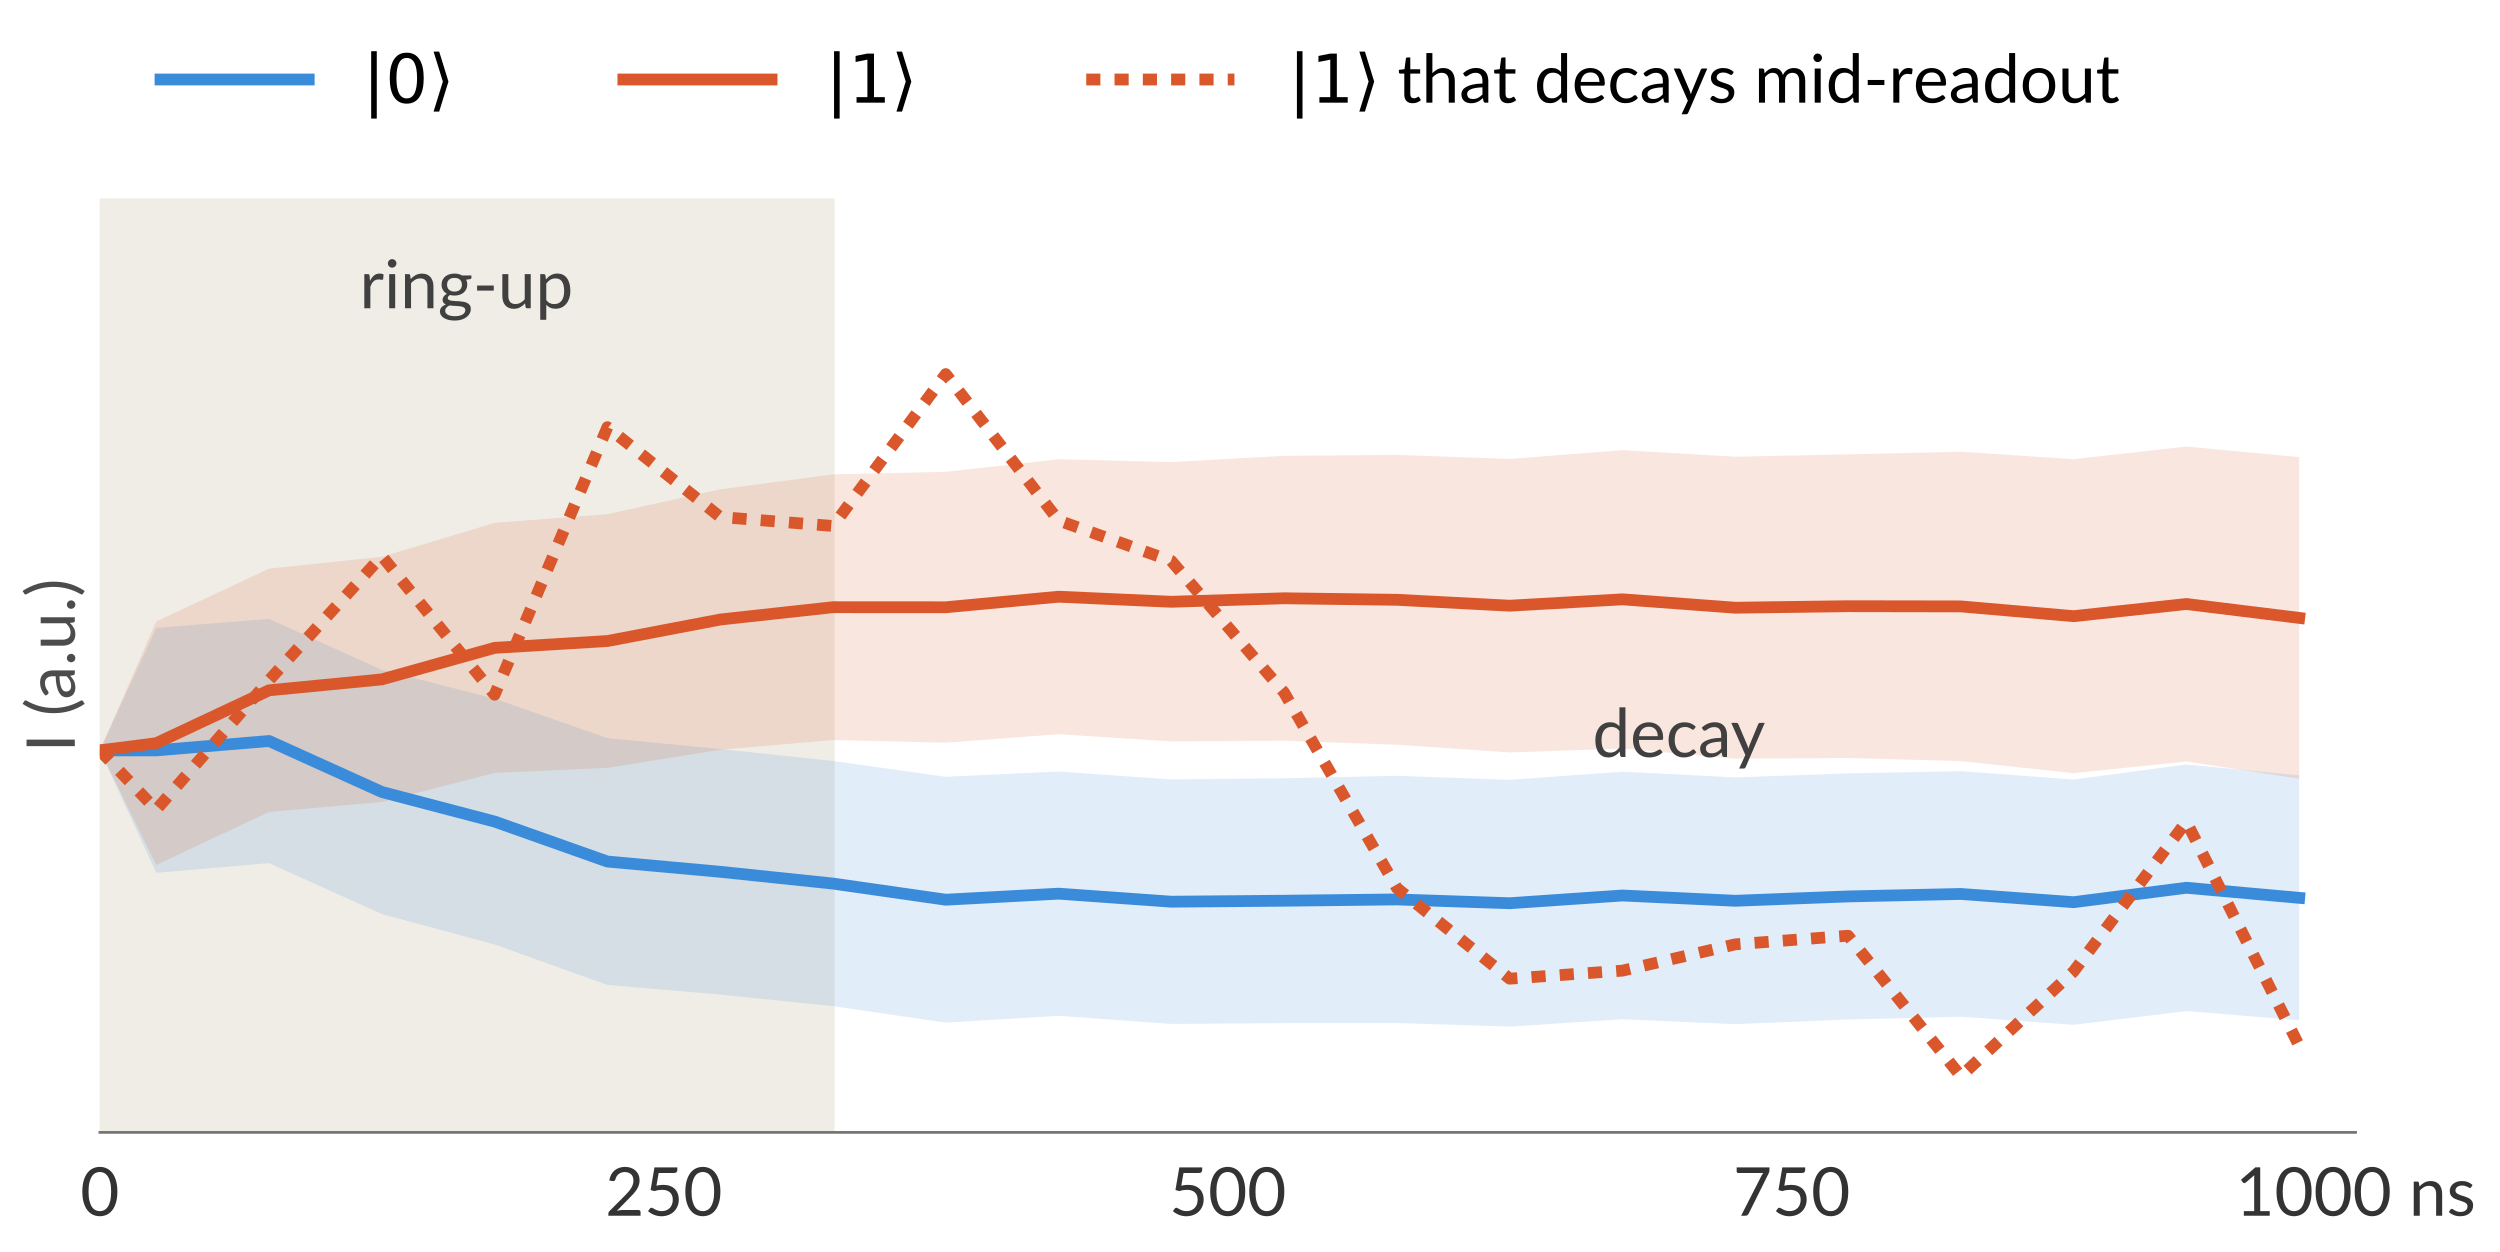
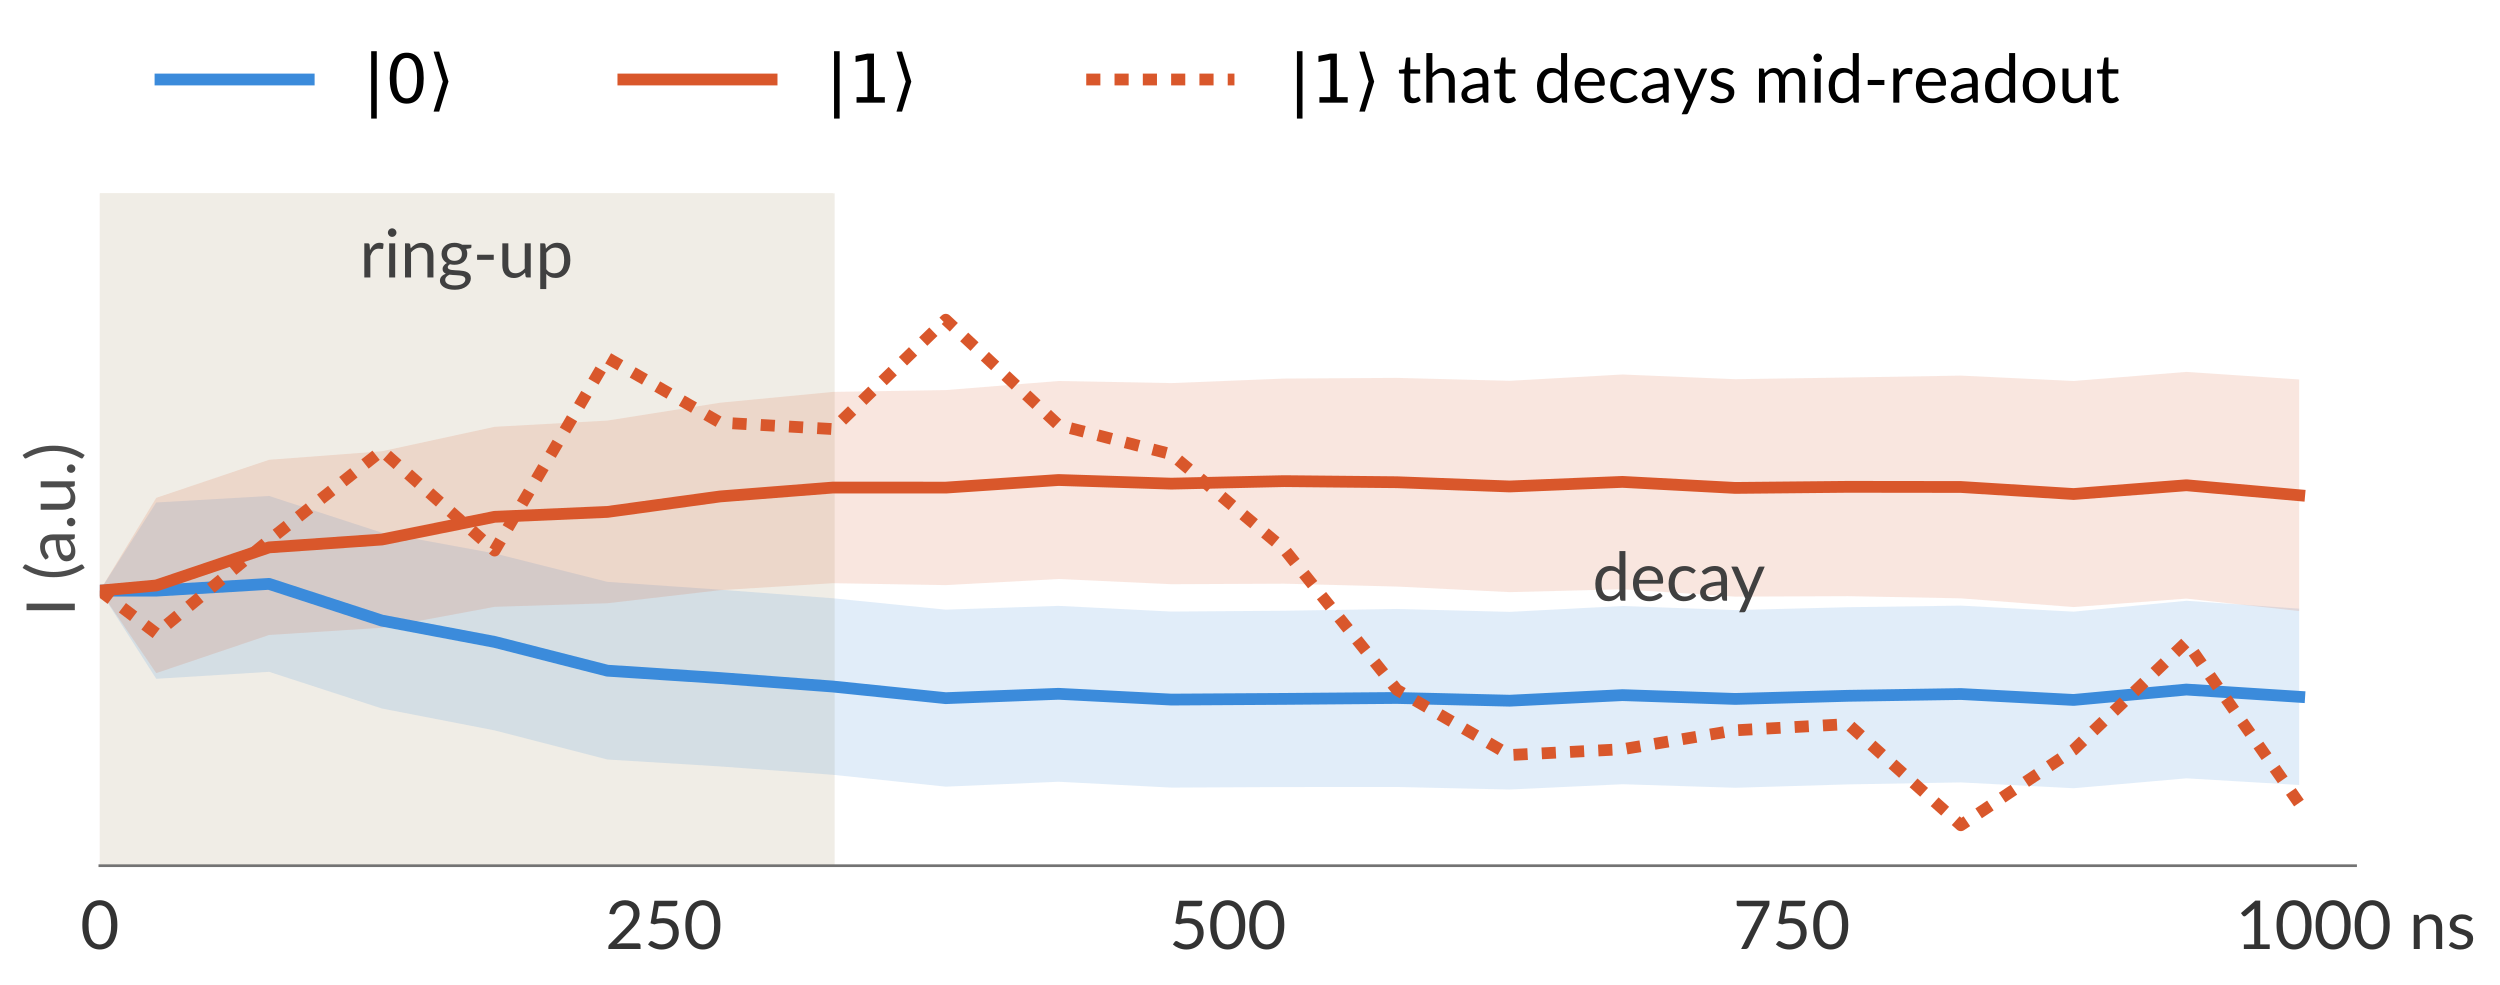
- <svg xmlns="http://www.w3.org/2000/svg" xmlns:xlink="http://www.w3.org/1999/xlink" width="742.109pt" height="371.507pt" viewBox="0 0 742.109 371.507" version="1.1">
+ <svg xmlns="http://www.w3.org/2000/svg" xmlns:xlink="http://www.w3.org/1999/xlink" width="742.109pt" height="292.338pt" viewBox="0 0 742.109 292.338" version="1.1">
  <defs>
    <style type="text/css">*{stroke-linejoin: round; stroke-linecap: butt}</style>
  </defs>
  <g id="figure_1">
    <g id="patch_1">
-       <path d="M 0 371.507  L 742.109 371.507  L 742.109 0  L 0 0  L 0 371.507  z " style="fill: none" />
+       <path d="M 0 292.338  L 742.109 292.338  L 742.109 0  L 0 0  L 0 292.338  z " style="fill: none" />
    </g>
    <g id="axes_1">
      <g id="patch_2">
-         <path d="M 29.641 336.144  L 699.241 336.144  L 699.241 58.944  L 29.641 58.944  L 29.641 336.144  z " style="fill: none" />
+         <path d="M 29.641 256.976  L 699.241 256.976  L 699.241 57.392  L 29.641 57.392  L 29.641 256.976  z " style="fill: none" />
      </g>
      <g id="patch_3">
-         <path d="M 29.641 336.144  L 247.261 336.144  L 247.261 58.944  L 29.641 58.944  z " clip-path="url(#p1007f69e89)" style="fill: #f0ede6; stroke: #f0ede6; stroke-linejoin: miter" />
+         <path d="M 29.641 256.976  L 247.261 256.976  L 247.261 57.392  L 29.641 57.392  z " clip-path="url(#p4e187a0418)" style="fill: #f0ede6; stroke: #f0ede6; stroke-linejoin: miter" />
      </g>
      <g id="FillBetweenPolyCollection_1">
        <defs>
-           <path id="m67abe4edab" d="M 29.641 -148.763  L 29.641 -148.763  L 46.381 -112.413  L 79.861 -115.297  L 113.341 -100.17  L 146.821 -91.144  L 180.301 -79.141  L 213.781 -76.281  L 247.261 -72.834  L 280.741 -67.944  L 314.221 -69.972  L 347.701 -67.555  L 381.181 -67.786  L 414.661 -67.818  L 448.141 -66.766  L 481.621 -68.948  L 515.101 -67.488  L 548.581 -68.88  L 582.061 -69.7  L 615.541 -67.295  L 649.021 -71.384  L 682.501 -68.639  L 682.501 -141.339  L 682.501 -141.339  L 649.021 -144.581  L 615.541 -140.102  L 582.061 -142.584  L 548.581 -141.93  L 515.101 -140.745  L 481.621 -142.426  L 448.141 -140.01  L 414.661 -141.212  L 381.181 -140.476  L 347.701 -140.137  L 314.221 -142.486  L 280.741 -140.919  L 247.261 -145.612  L 213.781 -149.155  L 180.301 -152.382  L 146.821 -164.108  L 113.341 -172.656  L 79.861 -187.801  L 46.381 -185.112  L 29.641 -148.763  z " />
+           <path id="m622018b6ad" d="M 29.641 -117.011  L 29.641 -117.011  L 46.381 -90.839  L 79.861 -92.915  L 113.341 -82.024  L 146.821 -75.525  L 180.301 -66.883  L 213.781 -64.824  L 247.261 -62.342  L 280.741 -58.821  L 314.221 -60.281  L 347.701 -58.541  L 381.181 -58.708  L 414.661 -58.73  L 448.141 -57.973  L 481.621 -59.544  L 515.101 -58.493  L 548.581 -59.495  L 582.061 -60.085  L 615.541 -58.354  L 649.021 -61.298  L 682.501 -59.322  L 682.501 -111.665  L 682.501 -111.665  L 649.021 -114  L 615.541 -110.775  L 582.061 -112.562  L 548.581 -112.091  L 515.101 -111.238  L 481.621 -112.448  L 448.141 -110.709  L 414.661 -111.574  L 381.181 -111.045  L 347.701 -110.8  L 314.221 -112.491  L 280.741 -111.363  L 247.261 -114.742  L 213.781 -117.293  L 180.301 -119.616  L 146.821 -128.059  L 113.341 -134.214  L 79.861 -145.119  L 46.381 -143.182  L 29.641 -117.011  z " />
        </defs>
-         <g clip-path="url(#p1007f69e89)">
-           <use xlink:href="#m67abe4edab" x="0" y="371.507" style="fill: #3b8bdb; fill-opacity: 0.15" />
+         <g clip-path="url(#p4e187a0418)">
+           <use xlink:href="#m622018b6ad" x="0" y="292.338" style="fill: #3b8bdb; fill-opacity: 0.15" />
        </g>
      </g>
      <g id="FillBetweenPolyCollection_2">
        <defs>
-           <path id="mde467e0954" d="M 29.641 -148.763  L 29.641 -148.763  L 46.381 -114.759  L 79.861 -130.485  L 113.341 -133.456  L 146.821 -142.086  L 180.301 -143.565  L 213.781 -148.959  L 247.261 -151.831  L 280.741 -151.037  L 314.221 -153.56  L 347.701 -151.413  L 381.181 -151.63  L 414.661 -150.441  L 448.141 -148.149  L 481.621 -149.321  L 515.101 -146.287  L 548.581 -146.487  L 582.061 -145.584  L 615.541 -141.991  L 649.021 -145.479  L 682.501 -140.341  L 682.501 -235.826  L 682.501 -235.826  L 649.021 -238.947  L 615.541 -235.2  L 582.061 -237.419  L 548.581 -236.636  L 515.101 -235.935  L 481.621 -237.876  L 448.141 -235.271  L 414.661 -236.48  L 381.181 -236.194  L 347.701 -234.332  L 314.221 -235.191  L 280.741 -231.449  L 247.261 -230.699  L 213.781 -226.244  L 180.301 -218.877  L 146.821 -216.307  L 113.341 -206.221  L 79.861 -202.708  L 46.381 -187.023  L 29.641 -148.763  z " />
+           <path id="m5335b02169" d="M 29.641 -117.011  L 29.641 -117.011  L 46.381 -92.528  L 79.861 -103.851  L 113.341 -105.99  L 146.821 -112.204  L 180.301 -113.268  L 213.781 -117.152  L 247.261 -119.22  L 280.741 -118.648  L 314.221 -120.465  L 347.701 -118.919  L 381.181 -119.075  L 414.661 -118.219  L 448.141 -116.568  L 481.621 -117.412  L 515.101 -115.228  L 548.581 -115.372  L 582.061 -114.722  L 615.541 -112.135  L 649.021 -114.647  L 682.501 -110.947  L 682.501 -179.696  L 682.501 -179.696  L 649.021 -181.943  L 615.541 -179.245  L 582.061 -180.843  L 548.581 -180.279  L 515.101 -179.775  L 481.621 -181.172  L 448.141 -179.296  L 414.661 -180.167  L 381.181 -179.961  L 347.701 -178.62  L 314.221 -179.239  L 280.741 -176.545  L 247.261 -176.005  L 213.781 -172.797  L 180.301 -167.493  L 146.821 -165.643  L 113.341 -158.38  L 79.861 -155.851  L 46.381 -144.558  L 29.641 -117.011  z " />
        </defs>
-         <g clip-path="url(#p1007f69e89)">
-           <use xlink:href="#mde467e0954" x="0" y="371.507" style="fill: #d9572b; fill-opacity: 0.15" />
+         <g clip-path="url(#p4e187a0418)">
+           <use xlink:href="#m5335b02169" x="0" y="292.338" style="fill: #d9572b; fill-opacity: 0.15" />
        </g>
      </g>
      <g id="matplotlib.axis_1">
        <g id="xtick_1">
          <g id="line2d_1" />
          <g id="text_1">
-             <g style="fill: #333333" transform="translate(23.84062 360.8752) scale(0.2 -0.2)">
+             <g style="fill: #333333" transform="translate(23.84062 281.7069) scale(0.2 -0.2)">
              <defs>
                <path id="Lato-Regular-30" d="M 3520 2291  Q 3520 1690 3390 1250  Q 3261 810 3037 522  Q 2813 234 2507 93  Q 2202 -48 1853 -48  Q 1501 -48 1198 93  Q 896 234 672 522  Q 448 810 320 1250  Q 192 1690 192 2291  Q 192 2893 320 3334  Q 448 3776 672 4065  Q 896 4355 1198 4496  Q 1501 4637 1853 4637  Q 2202 4637 2507 4496  Q 2813 4355 3037 4065  Q 3261 3776 3390 3334  Q 3520 2893 3520 2291  z M 2928 2291  Q 2928 2816 2840 3173  Q 2752 3530 2603 3747  Q 2454 3965 2259 4059  Q 2064 4154 1853 4154  Q 1642 4154 1446 4059  Q 1251 3965 1104 3747  Q 957 3530 869 3173  Q 781 2816 781 2291  Q 781 1766 869 1411  Q 957 1056 1104 838  Q 1251 621 1446 526  Q 1642 432 1853 432  Q 2064 432 2259 526  Q 2454 621 2603 838  Q 2752 1056 2840 1411  Q 2928 1766 2928 2291  z " transform="scale(0.015625)" />
              </defs>
              <use xlink:href="#Lato-Regular-30" />
            </g>
          </g>
        </g>
        <g id="xtick_2">
          <g id="line2d_2" />
          <g id="text_2">
-             <g style="fill: #333333" transform="translate(179.6406 360.8752) scale(0.2 -0.2)">
+             <g style="fill: #333333" transform="translate(179.6406 281.7069) scale(0.2 -0.2)">
              <defs>
                <path id="Lato-Regular-32" d="M 1891 4637  Q 2182 4637 2435 4550  Q 2688 4464 2873 4299  Q 3059 4134 3164 3897  Q 3270 3661 3270 3360  Q 3270 3104 3193 2885  Q 3117 2666 2985 2467  Q 2854 2269 2683 2080  Q 2512 1891 2320 1699  L 1110 464  Q 1238 499 1369 520  Q 1501 541 1622 541  L 3158 541  Q 3251 541 3305 486  Q 3360 432 3360 346  L 3360 0  L 301 0  L 301 195  Q 301 256 326 320  Q 352 384 406 438  L 1875 1914  Q 2058 2099 2208 2270  Q 2358 2442 2464 2614  Q 2570 2787 2627 2964  Q 2685 3142 2685 3344  Q 2685 3546 2621 3698  Q 2557 3850 2446 3949  Q 2336 4048 2185 4097  Q 2035 4147 1862 4147  Q 1686 4147 1539 4096  Q 1392 4045 1278 3953  Q 1165 3862 1088 3737  Q 1011 3613 979 3462  Q 941 3350 875 3313  Q 810 3277 691 3293  L 394 3344  Q 438 3658 568 3899  Q 698 4141 894 4304  Q 1091 4467 1344 4552  Q 1597 4637 1891 4637  z " transform="scale(0.015625)" />
                <path id="Lato-Regular-35" d="M 3142 4336  Q 3142 4214 3067 4136  Q 2992 4058 2810 4058  L 1370 4058  L 1158 2854  Q 1341 2896 1502 2913  Q 1664 2931 1818 2931  Q 2176 2931 2451 2825  Q 2726 2720 2910 2534  Q 3094 2349 3188 2096  Q 3283 1843 3283 1546  Q 3283 1181 3156 886  Q 3030 592 2808 382  Q 2586 173 2285 61  Q 1984 -51 1635 -51  Q 1434 -51 1248 -11  Q 1062 29 900 96  Q 739 163 601 249  Q 464 336 358 432  L 534 675  Q 592 758 685 758  Q 749 758 829 708  Q 909 659 1024 598  Q 1139 538 1294 488  Q 1450 438 1664 438  Q 1904 438 2096 515  Q 2288 592 2425 734  Q 2563 877 2636 1075  Q 2710 1274 2710 1520  Q 2710 1734 2648 1907  Q 2586 2080 2459 2201  Q 2333 2323 2144 2390  Q 1955 2458 1702 2458  Q 1530 2458 1342 2429  Q 1155 2400 960 2336  L 602 2442  L 970 4586  L 3142 4586  L 3142 4336  z " transform="scale(0.015625)" />
              </defs>
              <use xlink:href="#Lato-Regular-32" />
              <use xlink:href="#Lato-Regular-35" transform="translate(58 0)" />
              <use xlink:href="#Lato-Regular-30" transform="translate(116 0)" />
            </g>
          </g>
        </g>
        <g id="xtick_3">
          <g id="line2d_3" />
          <g id="text_3">
-             <g style="fill: #333333" transform="translate(347.0406 360.8752) scale(0.2 -0.2)">
+             <g style="fill: #333333" transform="translate(347.0406 281.7069) scale(0.2 -0.2)">
              <use xlink:href="#Lato-Regular-35" />
              <use xlink:href="#Lato-Regular-30" transform="translate(58 0)" />
              <use xlink:href="#Lato-Regular-30" transform="translate(116 0)" />
            </g>
          </g>
        </g>
        <g id="xtick_4">
          <g id="line2d_4" />
          <g id="text_4">
-             <g style="fill: #333333" transform="translate(514.4406 360.8752) scale(0.2 -0.2)">
+             <g style="fill: #333333" transform="translate(514.4406 281.7069) scale(0.2 -0.2)">
              <defs>
                <path id="Lato-Regular-37" d="M 3459 4586  L 3459 4330  Q 3459 4221 3435 4150  Q 3411 4080 3389 4032  L 1488 202  Q 1446 118 1372 59  Q 1299 0 1178 0  L 768 0  L 2694 3782  Q 2736 3862 2779 3929  Q 2822 3997 2877 4058  L 483 4058  Q 429 4058 387 4101  Q 346 4144 346 4198  L 346 4586  L 3459 4586  z " transform="scale(0.015625)" />
              </defs>
              <use xlink:href="#Lato-Regular-37" />
              <use xlink:href="#Lato-Regular-35" transform="translate(58 0)" />
              <use xlink:href="#Lato-Regular-30" transform="translate(116 0)" />
            </g>
          </g>
        </g>
        <g id="xtick_5">
          <g id="line2d_5" />
          <g id="text_5">
-             <g style="fill: #333333" transform="translate(663.5719 360.8752) scale(0.2 -0.2)">
+             <g style="fill: #333333" transform="translate(663.5719 281.7069) scale(0.2 -0.2)">
              <defs>
                <path id="Lato-Regular-31" d="M 800 435  L 1782 435  L 1782 3562  Q 1782 3696 1792 3846  L 976 3146  Q 934 3110 892 3102  Q 851 3094 816 3100  Q 781 3107 750 3126  Q 720 3146 704 3168  L 525 3414  L 1891 4595  L 2355 4595  L 2355 435  L 3258 435  L 3258 0  L 800 0  L 800 435  z " transform="scale(0.015625)" />
                <path id="Lato-Regular-20" transform="scale(0.015625)" />
                <path id="Lato-Regular-6e" d="M 451 0  L 451 3242  L 794 3242  Q 915 3242 944 3123  L 989 2771  Q 1200 3005 1462 3149  Q 1725 3293 2067 3293  Q 2333 3293 2536 3205  Q 2739 3117 2875 2955  Q 3011 2794 3081 2566  Q 3152 2339 3152 2064  L 3152 0  L 2579 0  L 2579 2064  Q 2579 2432 2411 2635  Q 2243 2838 1901 2838  Q 1645 2838 1425 2716  Q 1206 2595 1024 2387  L 1024 0  L 451 0  z " transform="scale(0.015625)" />
                <path id="Lato-Regular-73" d="M 2339 2707  Q 2301 2637 2221 2637  Q 2173 2637 2112 2672  Q 2051 2707 1963 2750  Q 1875 2794 1753 2830  Q 1632 2867 1466 2867  Q 1322 2867 1206 2830  Q 1091 2794 1009 2730  Q 928 2666 885 2581  Q 842 2496 842 2397  Q 842 2272 914 2189  Q 986 2106 1104 2045  Q 1222 1984 1372 1937  Q 1523 1891 1681 1838  Q 1840 1786 1990 1722  Q 2141 1658 2259 1562  Q 2378 1466 2450 1326  Q 2522 1187 2522 992  Q 2522 768 2442 577  Q 2362 387 2205 248  Q 2048 109 1821 29  Q 1594 -51 1296 -51  Q 957 -51 681 59  Q 406 170 214 342  L 349 560  Q 374 602 409 624  Q 445 646 499 646  Q 557 646 621 601  Q 685 557 776 502  Q 867 448 998 403  Q 1130 358 1325 358  Q 1491 358 1616 401  Q 1741 445 1824 518  Q 1907 592 1947 688  Q 1987 784 1987 893  Q 1987 1027 1915 1115  Q 1843 1203 1724 1265  Q 1606 1328 1454 1374  Q 1302 1421 1144 1472  Q 986 1523 834 1588  Q 682 1654 563 1753  Q 445 1853 373 1998  Q 301 2144 301 2352  Q 301 2538 377 2709  Q 454 2880 601 3009  Q 749 3139 963 3216  Q 1178 3293 1453 3293  Q 1773 3293 2027 3192  Q 2282 3091 2467 2915  L 2339 2707  z " transform="scale(0.015625)" />
              </defs>
              <use xlink:href="#Lato-Regular-31" />
              <use xlink:href="#Lato-Regular-30" transform="translate(58 0)" />
              <use xlink:href="#Lato-Regular-30" transform="translate(116 0)" />
              <use xlink:href="#Lato-Regular-30" transform="translate(174 0)" />
              <use xlink:href="#Lato-Regular-20" transform="translate(232 0)" />
              <use xlink:href="#Lato-Regular-6e" transform="translate(257.6 0)" />
              <use xlink:href="#Lato-Regular-73" transform="translate(313.4 0)" />
            </g>
          </g>
        </g>
      </g>
      <g id="matplotlib.axis_2">
        <g id="text_6">
-           <g style="fill: #4c4c4c" transform="translate(22.20938 223.3206) rotate(-90) scale(0.2 -0.2)">
+           <g style="fill: #4c4c4c" transform="translate(22.20938 182.9602) rotate(-90) scale(0.2 -0.2)">
            <defs>
              <path id="Lato-Regular-49" d="M 1206 0  L 586 0  L 586 4586  L 1206 4586  L 1206 0  z " transform="scale(0.015625)" />
              <path id="Lato-Regular-28" d="M 784 2013  Q 784 1328 958 681  Q 1133 35 1469 -547  Q 1520 -646 1494 -699  Q 1469 -752 1421 -784  L 1168 -938  Q 928 -570 760 -208  Q 592 154 488 518  Q 384 883 336 1252  Q 288 1622 288 2013  Q 288 2400 336 2771  Q 384 3142 488 3505  Q 592 3869 760 4230  Q 928 4592 1168 4963  L 1421 4806  Q 1469 4774 1494 4721  Q 1520 4669 1469 4573  Q 1133 3990 958 3344  Q 784 2698 784 2013  z " transform="scale(0.015625)" />
              <path id="Lato-Regular-61" d="M 2512 0  Q 2429 0 2384 27  Q 2339 54 2314 134  L 2250 438  Q 2122 323 1998 232  Q 1875 141 1742 78  Q 1610 16 1458 -17  Q 1306 -51 1120 -51  Q 931 -51 764 1  Q 598 54 475 160  Q 352 266 280 427  Q 208 589 208 810  Q 208 1002 313 1179  Q 419 1357 656 1494  Q 893 1632 1273 1720  Q 1654 1808 2208 1821  L 2208 2074  Q 2208 2451 2045 2644  Q 1882 2838 1568 2838  Q 1357 2838 1214 2785  Q 1072 2733 968 2667  Q 864 2602 789 2549  Q 714 2496 640 2496  Q 582 2496 540 2526  Q 499 2557 470 2602  L 368 2784  Q 637 3043 947 3171  Q 1258 3299 1635 3299  Q 1907 3299 2118 3209  Q 2330 3120 2474 2960  Q 2618 2800 2691 2573  Q 2765 2346 2765 2074  L 2765 0  L 2512 0  z M 1290 349  Q 1440 349 1565 379  Q 1690 410 1800 466  Q 1910 522 2011 603  Q 2112 685 2208 787  L 2208 1459  Q 1814 1446 1537 1396  Q 1261 1347 1086 1267  Q 912 1187 833 1078  Q 755 970 755 835  Q 755 707 796 614  Q 838 522 910 462  Q 982 403 1080 376  Q 1178 349 1290 349  z " transform="scale(0.015625)" />
              <path id="Lato-Regular-2e" d="M 355 352  Q 355 435 385 508  Q 416 582 469 636  Q 522 691 595 723  Q 669 755 752 755  Q 835 755 908 723  Q 982 691 1036 636  Q 1091 582 1123 508  Q 1155 435 1155 352  Q 1155 266 1123 194  Q 1091 122 1036 67  Q 982 13 908 -17  Q 835 -48 752 -48  Q 669 -48 595 -17  Q 522 13 469 67  Q 416 122 385 194  Q 355 266 355 352  z " transform="scale(0.015625)" />
              <path id="Lato-Regular-75" d="M 989 3242  L 989 1174  Q 989 806 1157 604  Q 1325 403 1670 403  Q 1920 403 2141 521  Q 2362 640 2547 851  L 2547 3242  L 3117 3242  L 3117 0  L 2778 0  Q 2656 0 2624 118  L 2579 467  Q 2368 234 2105 91  Q 1843 -51 1504 -51  Q 1238 -51 1035 37  Q 832 125 694 285  Q 557 445 488 672  Q 419 899 419 1174  L 419 3242  L 989 3242  z " transform="scale(0.015625)" />
              <path id="Lato-Regular-29" d="M 925 2013  Q 925 2698 750 3344  Q 576 3990 240 4573  Q 214 4621 208 4657  Q 202 4694 211 4721  Q 221 4749 241 4769  Q 262 4790 288 4806  L 541 4963  Q 781 4592 949 4230  Q 1117 3869 1221 3505  Q 1325 3142 1373 2771  Q 1421 2400 1421 2013  Q 1421 1622 1373 1252  Q 1325 883 1221 518  Q 1117 154 949 -208  Q 781 -570 541 -938  L 288 -784  Q 262 -768 241 -747  Q 221 -726 211 -699  Q 202 -672 208 -633  Q 214 -595 240 -547  Q 576 35 750 681  Q 925 1328 925 2013  z " transform="scale(0.015625)" />
            </defs>
            <use xlink:href="#Lato-Regular-49" />
            <use xlink:href="#Lato-Regular-20" transform="translate(28 0)" />
            <use xlink:href="#Lato-Regular-28" transform="translate(53.60001 0)" />
            <use xlink:href="#Lato-Regular-61" transform="translate(78.425 0)" />
            <use xlink:href="#Lato-Regular-2e" transform="translate(128.125 0)" />
            <use xlink:href="#Lato-Regular-75" transform="translate(151.725 0)" />
            <use xlink:href="#Lato-Regular-2e" transform="translate(207.475 0)" />
            <use xlink:href="#Lato-Regular-29" transform="translate(231.075 0)" />
          </g>
        </g>
      </g>
      <g id="line2d_6">
-         <path d="M 29.641 222.744  L 46.381 222.744  L 79.861 219.957  L 113.341 235.094  L 146.821 243.881  L 180.301 255.745  L 213.781 258.789  L 247.261 262.283  L 280.741 267.075  L 314.221 265.278  L 347.701 267.661  L 381.181 267.375  L 414.661 266.991  L 448.141 268.119  L 481.621 265.82  L 515.101 267.39  L 548.581 266.101  L 582.061 265.365  L 615.541 267.808  L 649.021 263.524  L 682.501 266.517  " clip-path="url(#p1007f69e89)" style="fill: none; stroke: #3b8bdb; stroke-width: 3.5; stroke-linecap: square" />
+         <path d="M 29.641 175.328  L 46.381 175.328  L 79.861 173.321  L 113.341 184.219  L 146.821 190.546  L 180.301 199.088  L 213.781 201.28  L 247.261 203.796  L 280.741 207.246  L 314.221 205.952  L 347.701 207.668  L 381.181 207.462  L 414.661 207.186  L 448.141 207.997  L 481.621 206.342  L 515.101 207.473  L 548.581 206.545  L 582.061 206.014  L 615.541 207.774  L 649.021 204.689  L 682.501 206.845  " clip-path="url(#p4e187a0418)" style="fill: none; stroke: #3b8bdb; stroke-width: 3.5; stroke-linecap: square" />
      </g>
      <g id="line2d_7">
-         <path d="M 29.641 222.744  L 46.381 220.615  L 79.861 204.91  L 113.341 201.668  L 146.821 192.31  L 180.301 190.285  L 213.781 183.905  L 247.261 180.241  L 280.741 180.264  L 314.221 177.131  L 347.701 178.634  L 381.181 177.595  L 414.661 178.046  L 448.141 179.797  L 481.621 177.908  L 515.101 180.395  L 548.581 179.945  L 582.061 180.005  L 615.541 182.911  L 649.021 179.294  L 682.501 183.423  " clip-path="url(#p1007f69e89)" style="fill: none; stroke: #d9572b; stroke-width: 3.5; stroke-linecap: square" />
+         <path d="M 29.641 175.328  L 46.381 173.795  L 79.861 162.487  L 113.341 160.153  L 146.821 153.415  L 180.301 151.957  L 213.781 147.364  L 247.261 144.726  L 280.741 144.742  L 314.221 142.486  L 347.701 143.568  L 381.181 142.82  L 414.661 143.145  L 448.141 144.406  L 481.621 143.046  L 515.101 144.837  L 548.581 144.512  L 582.061 144.556  L 615.541 146.648  L 649.021 144.043  L 682.501 147.017  " clip-path="url(#p4e187a0418)" style="fill: none; stroke: #d9572b; stroke-width: 3.5; stroke-linecap: square" />
      </g>
      <g id="line2d_8">
-         <path d="M 29.641 222.744  L 46.381 240.364  L 79.861 201.927  L 113.341 165.053  L 146.821 206.225  L 180.301 126.802  L 213.781 153.464  L 247.261 156.134  L 280.741 111.049  L 314.221 154.5  L 347.701 166.508  L 381.181 205.576  L 414.661 263.625  L 448.141 290.515  L 481.621 288.129  L 515.101 280.324  L 548.581 277.764  L 582.061 319.47  L 615.541 288.374  L 649.021 243.885  L 682.501 310.464  " clip-path="url(#p1007f69e89)" style="fill: none; stroke-dasharray: 4.2,4.2; stroke-dashoffset: 0; stroke: #d9572b; stroke-width: 3.5" />
+         <path d="M 29.641 175.328  L 46.381 188.014  L 79.861 160.34  L 113.341 133.79  L 146.821 163.434  L 180.301 106.25  L 213.781 125.446  L 247.261 127.369  L 280.741 94.907  L 314.221 126.192  L 347.701 134.838  L 381.181 162.966  L 414.661 204.762  L 448.141 224.123  L 481.621 222.405  L 515.101 216.785  L 548.581 214.942  L 582.061 244.971  L 615.541 222.582  L 649.021 190.549  L 682.501 238.486  " clip-path="url(#p4e187a0418)" style="fill: none; stroke-dasharray: 4.2,4.2; stroke-dashoffset: 0; stroke: #d9572b; stroke-width: 3.5" />
      </g>
      <g id="patch_4">
-         <path d="M 29.641 336.144  L 699.241 336.144  " style="fill: none; stroke: #737373; stroke-width: 0.8; stroke-linejoin: miter; stroke-linecap: square" />
+         <path d="M 29.641 256.976  L 699.241 256.976  " style="fill: none; stroke: #737373; stroke-width: 0.8; stroke-linejoin: miter; stroke-linecap: square" />
      </g>
      <g id="text_7">
-         <g style="fill: #404040" transform="translate(106.735 91.50905) scale(0.2 -0.2)">
+         <g style="fill: #404040" transform="translate(106.735 82.3702) scale(0.2 -0.2)">
          <defs>
            <path id="Lato-Regular-72" d="M 451 0  L 451 3242  L 778 3242  Q 870 3242 905 3206  Q 941 3171 954 3085  L 989 2592  Q 1142 2925 1368 3112  Q 1594 3299 1917 3299  Q 2019 3299 2113 3276  Q 2208 3254 2282 3206  L 2240 2781  Q 2221 2701 2144 2701  Q 2099 2701 2012 2720  Q 1926 2739 1818 2739  Q 1664 2739 1542 2692  Q 1421 2646 1326 2558  Q 1232 2470 1158 2342  Q 1085 2214 1024 2048  L 1024 0  L 451 0  z " transform="scale(0.015625)" />
            <path id="Lato-Regular-69" d="M 1053 3242  L 1053 0  L 483 0  L 483 3242  L 1053 3242  z M 1174 4259  Q 1174 4176 1140 4104  Q 1107 4032 1051 3976  Q 995 3920 920 3888  Q 845 3856 762 3856  Q 678 3856 606 3888  Q 534 3920 480 3976  Q 426 4032 394 4104  Q 362 4176 362 4259  Q 362 4342 394 4417  Q 426 4493 480 4549  Q 534 4605 606 4637  Q 678 4669 762 4669  Q 845 4669 920 4637  Q 995 4605 1051 4549  Q 1107 4493 1140 4417  Q 1174 4342 1174 4259  z " transform="scale(0.015625)" />
            <path id="Lato-Regular-67" d="M 1581 3296  Q 1792 3296 1974 3249  Q 2157 3203 2307 3114  L 3187 3114  L 3187 2902  Q 3187 2797 3053 2768  L 2685 2717  Q 2794 2509 2794 2253  Q 2794 2016 2702 1822  Q 2611 1629 2451 1491  Q 2291 1354 2067 1280  Q 1843 1206 1581 1206  Q 1350 1206 1149 1261  Q 1046 1197 993 1123  Q 941 1050 941 979  Q 941 864 1035 805  Q 1130 746 1283 720  Q 1437 694 1633 688  Q 1830 682 2036 667  Q 2243 653 2440 617  Q 2637 582 2790 502  Q 2944 422 3038 281  Q 3133 141 3133 -83  Q 3133 -291 3029 -486  Q 2925 -682 2729 -834  Q 2534 -986 2251 -1077  Q 1968 -1168 1613 -1168  Q 1258 -1168 992 -1097  Q 726 -1027 550 -908  Q 374 -790 286 -635  Q 198 -480 198 -310  Q 198 -70 348 96  Q 499 262 758 362  Q 614 426 531 533  Q 448 640 448 822  Q 448 893 473 968  Q 499 1043 552 1116  Q 605 1190 681 1257  Q 758 1325 861 1376  Q 621 1510 486 1734  Q 352 1958 352 2253  Q 352 2490 443 2683  Q 534 2877 697 3013  Q 861 3149 1086 3222  Q 1312 3296 1581 3296  z M 2608 -176  Q 2608 -58 2541 16  Q 2474 90 2360 131  Q 2246 173 2096 190  Q 1946 208 1778 217  Q 1610 227 1437 236  Q 1264 246 1104 269  Q 925 186 811 61  Q 698 -64 698 -237  Q 698 -346 754 -440  Q 810 -534 925 -603  Q 1040 -672 1214 -712  Q 1389 -752 1626 -752  Q 1856 -752 2038 -710  Q 2221 -669 2347 -592  Q 2474 -515 2541 -409  Q 2608 -304 2608 -176  z M 1581 1584  Q 1754 1584 1885 1632  Q 2016 1680 2105 1766  Q 2195 1853 2240 1973  Q 2285 2093 2285 2237  Q 2285 2534 2104 2710  Q 1923 2886 1581 2886  Q 1235 2886 1054 2710  Q 874 2534 874 2237  Q 874 2093 920 1973  Q 966 1853 1056 1766  Q 1146 1680 1277 1632  Q 1408 1584 1581 1584  z " transform="scale(0.015625)" />
            <path id="Lato-Regular-2d" d="M 400 2160  L 1981 2160  L 1981 1677  L 400 1677  L 400 2160  z " transform="scale(0.015625)" />
            <path id="Lato-Regular-70" d="M 451 -1098  L 451 3242  L 794 3242  Q 915 3242 944 3123  L 992 2739  Q 1200 2992 1469 3145  Q 1738 3299 2083 3299  Q 2365 3299 2592 3192  Q 2819 3085 2979 2875  Q 3139 2666 3225 2355  Q 3312 2045 3312 1642  Q 3312 1283 3216 974  Q 3120 666 2939 440  Q 2758 214 2497 84  Q 2237 -45 1910 -45  Q 1613 -45 1400 54  Q 1187 154 1024 336  L 1024 -1098  L 451 -1098  z M 1898 2838  Q 1619 2838 1409 2710  Q 1200 2582 1024 2349  L 1024 781  Q 1178 570 1365 483  Q 1552 397 1782 397  Q 2237 397 2480 720  Q 2723 1043 2723 1642  Q 2723 1958 2667 2185  Q 2611 2413 2505 2558  Q 2400 2704 2246 2771  Q 2093 2838 1898 2838  z " transform="scale(0.015625)" />
          </defs>
          <use xlink:href="#Lato-Regular-72" />
          <use xlink:href="#Lato-Regular-69" transform="translate(36.40001 0)" />
          <use xlink:href="#Lato-Regular-6e" transform="translate(60.40001 0)" />
          <use xlink:href="#Lato-Regular-67" transform="translate(116.2 0)" />
          <use xlink:href="#Lato-Regular-2d" transform="translate(168.2 0)" />
          <use xlink:href="#Lato-Regular-75" transform="translate(205.35 0)" />
          <use xlink:href="#Lato-Regular-70" transform="translate(261.1 0)" />
        </g>
      </g>
      <g id="text_8">
-         <g style="fill: #404040" transform="translate(472.7059 224.7039) scale(0.2 -0.2)">
+         <g style="fill: #404040" transform="translate(472.7059 178.3208) scale(0.2 -0.2)">
          <defs>
            <path id="Lato-Regular-64" d="M 2794 0  Q 2672 0 2640 118  L 2589 512  Q 2381 259 2113 107  Q 1846 -45 1501 -45  Q 1222 -45 995 62  Q 768 170 608 378  Q 448 586 361 896  Q 275 1206 275 1610  Q 275 1968 371 2277  Q 467 2586 646 2813  Q 826 3040 1086 3169  Q 1347 3299 1674 3299  Q 1971 3299 2184 3198  Q 2397 3098 2563 2915  L 2563 4714  L 3133 4714  L 3133 0  L 2794 0  z M 1686 416  Q 1968 416 2177 544  Q 2387 672 2563 906  L 2563 2470  Q 2403 2682 2217 2768  Q 2032 2854 1802 2854  Q 1350 2854 1107 2531  Q 864 2208 864 1610  Q 864 1293 918 1067  Q 973 842 1078 696  Q 1184 550 1337 483  Q 1491 416 1686 416  z " transform="scale(0.015625)" />
            <path id="Lato-Regular-65" d="M 1779 3293  Q 2070 3293 2318 3195  Q 2566 3098 2747 2914  Q 2928 2730 3030 2459  Q 3133 2189 3133 1843  Q 3133 1709 3104 1664  Q 3075 1619 2995 1619  L 829 1619  Q 835 1312 912 1085  Q 989 858 1123 706  Q 1258 554 1443 478  Q 1629 403 1859 403  Q 2074 403 2229 452  Q 2384 502 2496 560  Q 2608 618 2683 667  Q 2758 717 2813 717  Q 2883 717 2922 662  L 3082 454  Q 2976 326 2829 232  Q 2682 138 2514 77  Q 2346 16 2166 -14  Q 1987 -45 1811 -45  Q 1475 -45 1192 68  Q 909 182 702 401  Q 496 621 381 944  Q 266 1267 266 1686  Q 266 2026 370 2320  Q 474 2614 669 2830  Q 864 3046 1145 3169  Q 1427 3293 1779 3293  z M 1792 2874  Q 1379 2874 1142 2635  Q 906 2397 848 1974  L 2621 1974  Q 2621 2173 2565 2337  Q 2509 2502 2401 2622  Q 2294 2742 2140 2808  Q 1987 2874 1792 2874  z " transform="scale(0.015625)" />
            <path id="Lato-Regular-63" d="M 2707 2666  Q 2682 2630 2656 2611  Q 2630 2592 2586 2592  Q 2538 2592 2480 2632  Q 2422 2672 2337 2720  Q 2253 2768 2129 2808  Q 2006 2848 1827 2848  Q 1587 2848 1404 2763  Q 1222 2678 1099 2518  Q 976 2358 913 2131  Q 851 1904 851 1622  Q 851 1328 918 1099  Q 986 870 1109 715  Q 1232 560 1406 478  Q 1581 397 1798 397  Q 2006 397 2140 446  Q 2275 496 2363 557  Q 2451 618 2510 667  Q 2570 717 2627 717  Q 2698 717 2736 662  L 2896 454  Q 2790 323 2656 230  Q 2522 138 2366 75  Q 2211 13 2041 -16  Q 1872 -45 1696 -45  Q 1392 -45 1131 67  Q 870 179 678 392  Q 486 605 377 915  Q 269 1226 269 1622  Q 269 1984 369 2291  Q 470 2598 664 2820  Q 858 3043 1141 3168  Q 1424 3293 1792 3293  Q 2134 3293 2395 3182  Q 2656 3072 2858 2870  L 2707 2666  z " transform="scale(0.015625)" />
            <path id="Lato-Regular-79" d="M 1440 -957  Q 1411 -1021 1368 -1059  Q 1325 -1098 1235 -1098  L 813 -1098  L 1405 189  L 67 3242  L 560 3242  Q 634 3242 677 3205  Q 720 3168 736 3123  L 1603 1082  Q 1629 1008 1651 939  Q 1674 870 1690 797  Q 1731 941 1786 1085  L 2627 3123  Q 2646 3174 2692 3208  Q 2739 3242 2797 3242  L 3248 3242  L 1440 -957  z " transform="scale(0.015625)" />
          </defs>
          <use xlink:href="#Lato-Regular-64" />
          <use xlink:href="#Lato-Regular-65" transform="translate(56 0)" />
          <use xlink:href="#Lato-Regular-63" transform="translate(108.8 0)" />
          <use xlink:href="#Lato-Regular-61" transform="translate(156.55 0)" />
          <use xlink:href="#Lato-Regular-79" transform="translate(205 0)" />
        </g>
      </g>
      <g id="legend_1">
        <g id="line2d_9">
          <path d="M 47.641 23.6  L 69.641 23.6  L 91.641 23.6  " style="fill: none; stroke: #3b8bdb; stroke-width: 3.5; stroke-linecap: square" />
        </g>
        <g id="text_9">
          <g transform="translate(107.6406 30.6) scale(0.2 -0.2)">
            <defs>
              <path id="DejaVuSans-7c" d="M 1344 4891  L 1344 -1509  L 813 -1509  L 813 4891  L 1344 4891  z " transform="scale(0.015625)" />
              <path id="DejaVuSans-30" d="M 2034 4250  Q 1547 4250 1301 3770  Q 1056 3291 1056 2328  Q 1056 1369 1301 889  Q 1547 409 2034 409  Q 2525 409 2770 889  Q 3016 1369 3016 2328  Q 3016 3291 2770 3770  Q 2525 4250 2034 4250  z M 2034 4750  Q 2819 4750 3233 4129  Q 3647 3509 3647 2328  Q 3647 1150 3233 529  Q 2819 -91 2034 -91  Q 1250 -91 836 529  Q 422 1150 422 2328  Q 422 3509 836 4129  Q 1250 4750 2034 4750  z " transform="scale(0.015625)" />
              <path id="DejaVuSans-27e9" d="M 1925 2006  L 1044 -844  L 513 -844  L 1394 2006  L 513 4856  L 1044 4856  L 1925 2006  z " transform="scale(0.015625)" />
            </defs>
            <use xlink:href="#DejaVuSans-7c" transform="translate(0 0.578125)" />
            <use xlink:href="#DejaVuSans-30" transform="translate(33.69141 0.578125)" />
            <use xlink:href="#DejaVuSans-27e9" transform="translate(97.31445 0.578125)" />
          </g>
        </g>
        <g id="line2d_10">
          <path d="M 185.041 23.6  L 207.041 23.6  L 229.041 23.6  " style="fill: none; stroke: #d9572b; stroke-width: 3.5; stroke-linecap: square" />
        </g>
        <g id="text_10">
          <g transform="translate(245.0406 30.6) scale(0.2 -0.2)">
            <defs>
              <path id="DejaVuSans-31" d="M 794 531  L 1825 531  L 1825 4091  L 703 3866  L 703 4441  L 1819 4666  L 2450 4666  L 2450 531  L 3481 531  L 3481 0  L 794 0  L 794 531  z " transform="scale(0.015625)" />
            </defs>
            <use xlink:href="#DejaVuSans-7c" transform="translate(0 0.578125)" />
            <use xlink:href="#DejaVuSans-31" transform="translate(33.69141 0.578125)" />
            <use xlink:href="#DejaVuSans-27e9" transform="translate(97.31445 0.578125)" />
          </g>
        </g>
        <g id="line2d_11">
          <path d="M 322.441 23.6  L 344.441 23.6  L 366.441 23.6  " style="fill: none; stroke-dasharray: 4.2,4.2; stroke-dashoffset: 0; stroke: #d9572b; stroke-width: 3.5" />
        </g>
        <g id="text_11">
          <g transform="translate(382.4406 30.6) scale(0.2 -0.2)">
            <defs>
              <path id="Lato-Regular-74" d="M 1446 -51  Q 1062 -51 856 163  Q 650 378 650 781  L 650 2765  L 259 2765  Q 208 2765 173 2795  Q 138 2826 138 2890  L 138 3117  L 669 3184  L 800 4186  Q 810 4234 843 4264  Q 877 4294 931 4294  L 1219 4294  L 1219 3178  L 2157 3178  L 2157 2765  L 1219 2765  L 1219 819  Q 1219 614 1318 515  Q 1418 416 1574 416  Q 1664 416 1729 440  Q 1795 464 1843 493  Q 1891 522 1924 546  Q 1958 570 1984 570  Q 2029 570 2064 515  L 2230 243  Q 2083 106 1875 27  Q 1667 -51 1446 -51  z " transform="scale(0.015625)" />
              <path id="Lato-Regular-68" d="M 451 0  L 451 4714  L 1024 4714  L 1024 2806  Q 1232 3027 1485 3160  Q 1738 3293 2067 3293  Q 2333 3293 2536 3205  Q 2739 3117 2875 2955  Q 3011 2794 3081 2566  Q 3152 2339 3152 2064  L 3152 0  L 2579 0  L 2579 2064  Q 2579 2432 2411 2635  Q 2243 2838 1901 2838  Q 1645 2838 1425 2716  Q 1206 2595 1024 2387  L 1024 0  L 451 0  z " transform="scale(0.015625)" />
              <path id="Lato-Regular-6d" d="M 451 0  L 451 3242  L 794 3242  Q 915 3242 944 3123  L 986 2790  Q 1165 3011 1389 3152  Q 1613 3293 1907 3293  Q 2234 3293 2437 3110  Q 2640 2928 2730 2618  Q 2800 2794 2910 2922  Q 3021 3050 3158 3133  Q 3296 3216 3451 3254  Q 3606 3293 3766 3293  Q 4022 3293 4222 3211  Q 4422 3130 4561 2973  Q 4701 2816 4774 2587  Q 4848 2358 4848 2064  L 4848 0  L 4275 0  L 4275 2064  Q 4275 2445 4108 2641  Q 3942 2838 3629 2838  Q 3488 2838 3361 2788  Q 3235 2739 3139 2643  Q 3043 2547 2987 2401  Q 2931 2256 2931 2064  L 2931 0  L 2358 0  L 2358 2064  Q 2358 2454 2201 2646  Q 2045 2838 1744 2838  Q 1533 2838 1353 2724  Q 1174 2611 1024 2416  L 1024 0  L 451 0  z " transform="scale(0.015625)" />
              <path id="Lato-Regular-6f" d="M 1818 3293  Q 2173 3293 2457 3174  Q 2742 3056 2944 2838  Q 3146 2621 3253 2312  Q 3360 2003 3360 1622  Q 3360 1238 3253 931  Q 3146 624 2944 406  Q 2742 189 2457 72  Q 2173 -45 1818 -45  Q 1459 -45 1172 72  Q 886 189 684 406  Q 483 624 376 931  Q 269 1238 269 1622  Q 269 2003 376 2312  Q 483 2621 684 2838  Q 886 3056 1172 3174  Q 1459 3293 1818 3293  z M 1818 400  Q 2298 400 2534 721  Q 2771 1043 2771 1619  Q 2771 2198 2534 2521  Q 2298 2845 1818 2845  Q 1574 2845 1393 2761  Q 1213 2678 1093 2521  Q 973 2365 913 2136  Q 854 1907 854 1619  Q 854 1043 1092 721  Q 1331 400 1818 400  z " transform="scale(0.015625)" />
            </defs>
            <use xlink:href="#DejaVuSans-7c" transform="translate(0 0.578125)" />
            <use xlink:href="#DejaVuSans-31" transform="translate(33.69141 0.578125)" />
            <use xlink:href="#DejaVuSans-27e9" transform="translate(97.31445 0.578125)" />
            <use xlink:href="#Lato-Regular-20" transform="translate(136.3281 0.578125)" />
            <use xlink:href="#Lato-Regular-74" transform="translate(161.9281 0.578125)" />
            <use xlink:href="#Lato-Regular-68" transform="translate(197.7781 0.578125)" />
            <use xlink:href="#Lato-Regular-61" transform="translate(253.5781 0.578125)" />
            <use xlink:href="#Lato-Regular-74" transform="translate(303.2782 0.578125)" />
            <use xlink:href="#Lato-Regular-20" transform="translate(339.1282 0.578125)" />
            <use xlink:href="#Lato-Regular-64" transform="translate(364.7282 0.578125)" />
            <use xlink:href="#Lato-Regular-65" transform="translate(420.7282 0.578125)" />
            <use xlink:href="#Lato-Regular-63" transform="translate(473.5282 0.578125)" />
            <use xlink:href="#Lato-Regular-61" transform="translate(521.2782 0.578125)" />
            <use xlink:href="#Lato-Regular-79" transform="translate(570.9782 0.578125)" />
            <use xlink:href="#Lato-Regular-73" transform="translate(622.5282 0.578125)" />
            <use xlink:href="#Lato-Regular-20" transform="translate(665.8282 0.578125)" />
            <use xlink:href="#Lato-Regular-6d" transform="translate(691.4282 0.578125)" />
            <use xlink:href="#Lato-Regular-69" transform="translate(773.6782 0.578125)" />
            <use xlink:href="#Lato-Regular-64" transform="translate(797.6782 0.578125)" />
            <use xlink:href="#Lato-Regular-2d" transform="translate(853.6782 0.578125)" />
            <use xlink:href="#Lato-Regular-72" transform="translate(890.8282 0.578125)" />
            <use xlink:href="#Lato-Regular-65" transform="translate(927.2282 0.578125)" />
            <use xlink:href="#Lato-Regular-61" transform="translate(980.0282 0.578125)" />
            <use xlink:href="#Lato-Regular-64" transform="translate(1029.728 0.578125)" />
            <use xlink:href="#Lato-Regular-6f" transform="translate(1085.728 0.578125)" />
            <use xlink:href="#Lato-Regular-75" transform="translate(1142.428 0.578125)" />
            <use xlink:href="#Lato-Regular-74" transform="translate(1198.178 0.578125)" />
          </g>
        </g>
      </g>
    </g>
  </g>
  <defs>
-     <clipPath id="p1007f69e89">
-       <rect x="29.641" y="58.944" width="669.6" height="277.2" />
+     <clipPath id="p4e187a0418">
+       <rect x="29.641" y="57.392" width="669.6" height="199.584" />
    </clipPath>
  </defs>
</svg>
